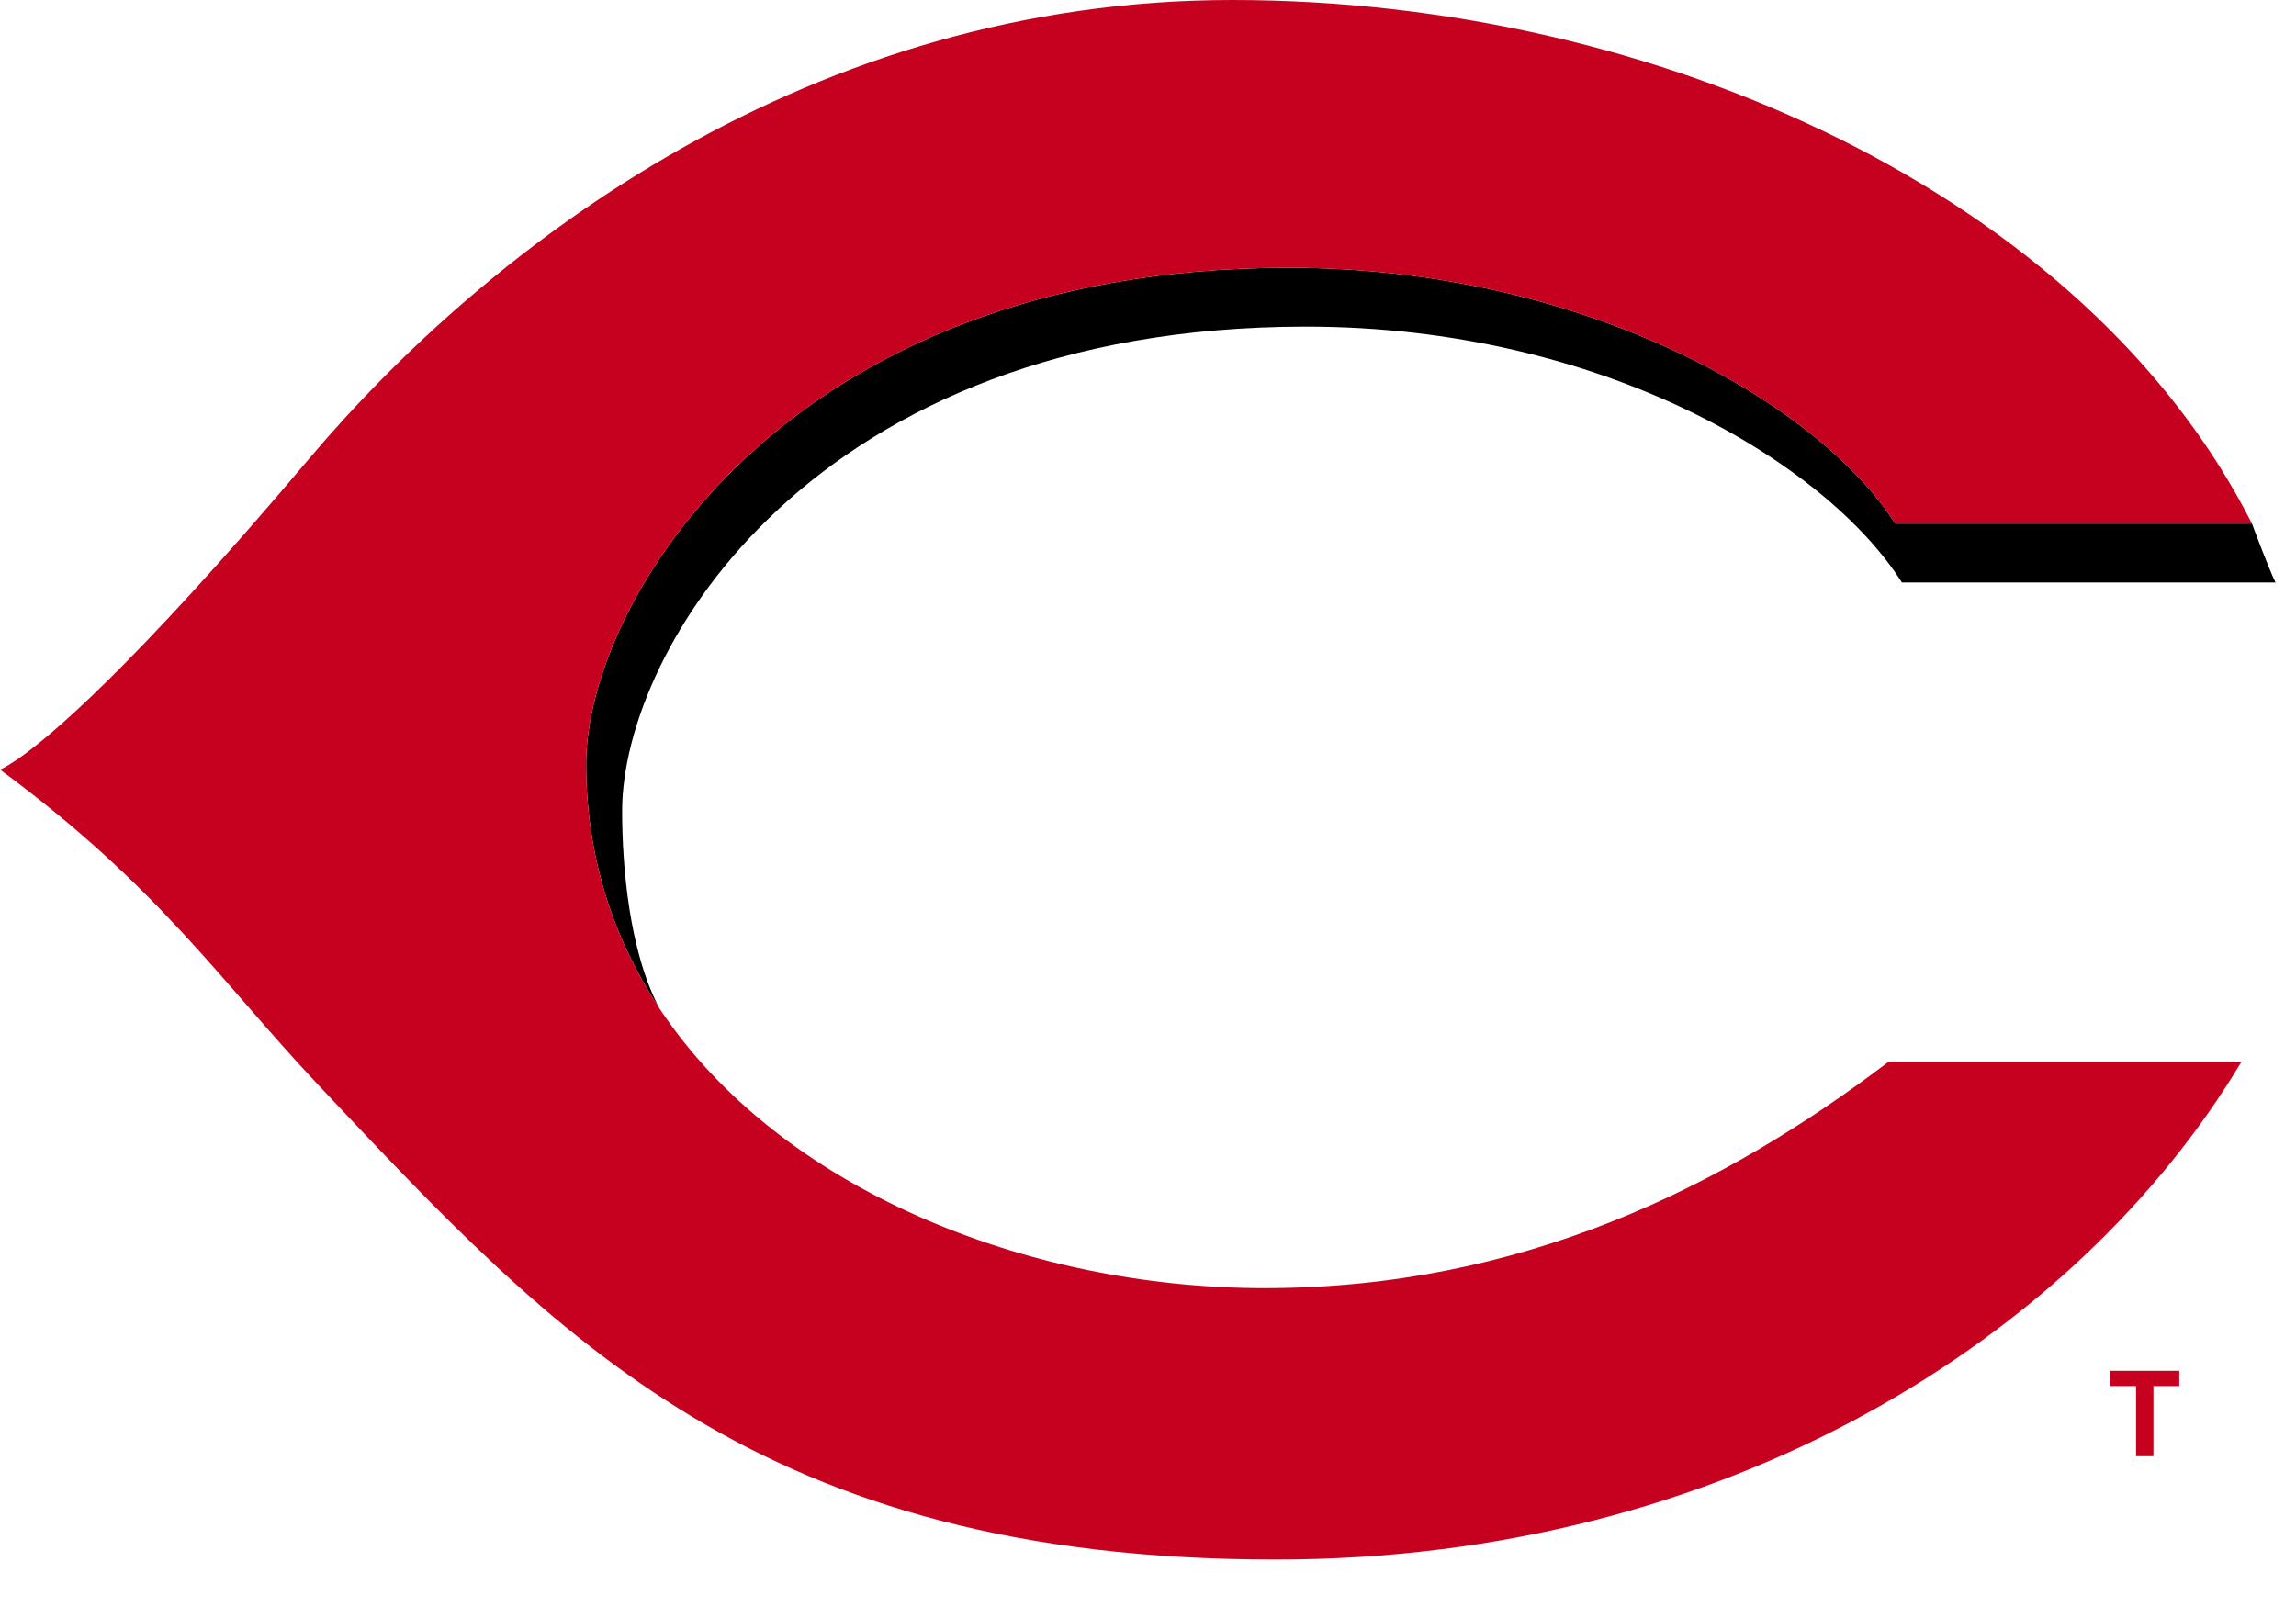
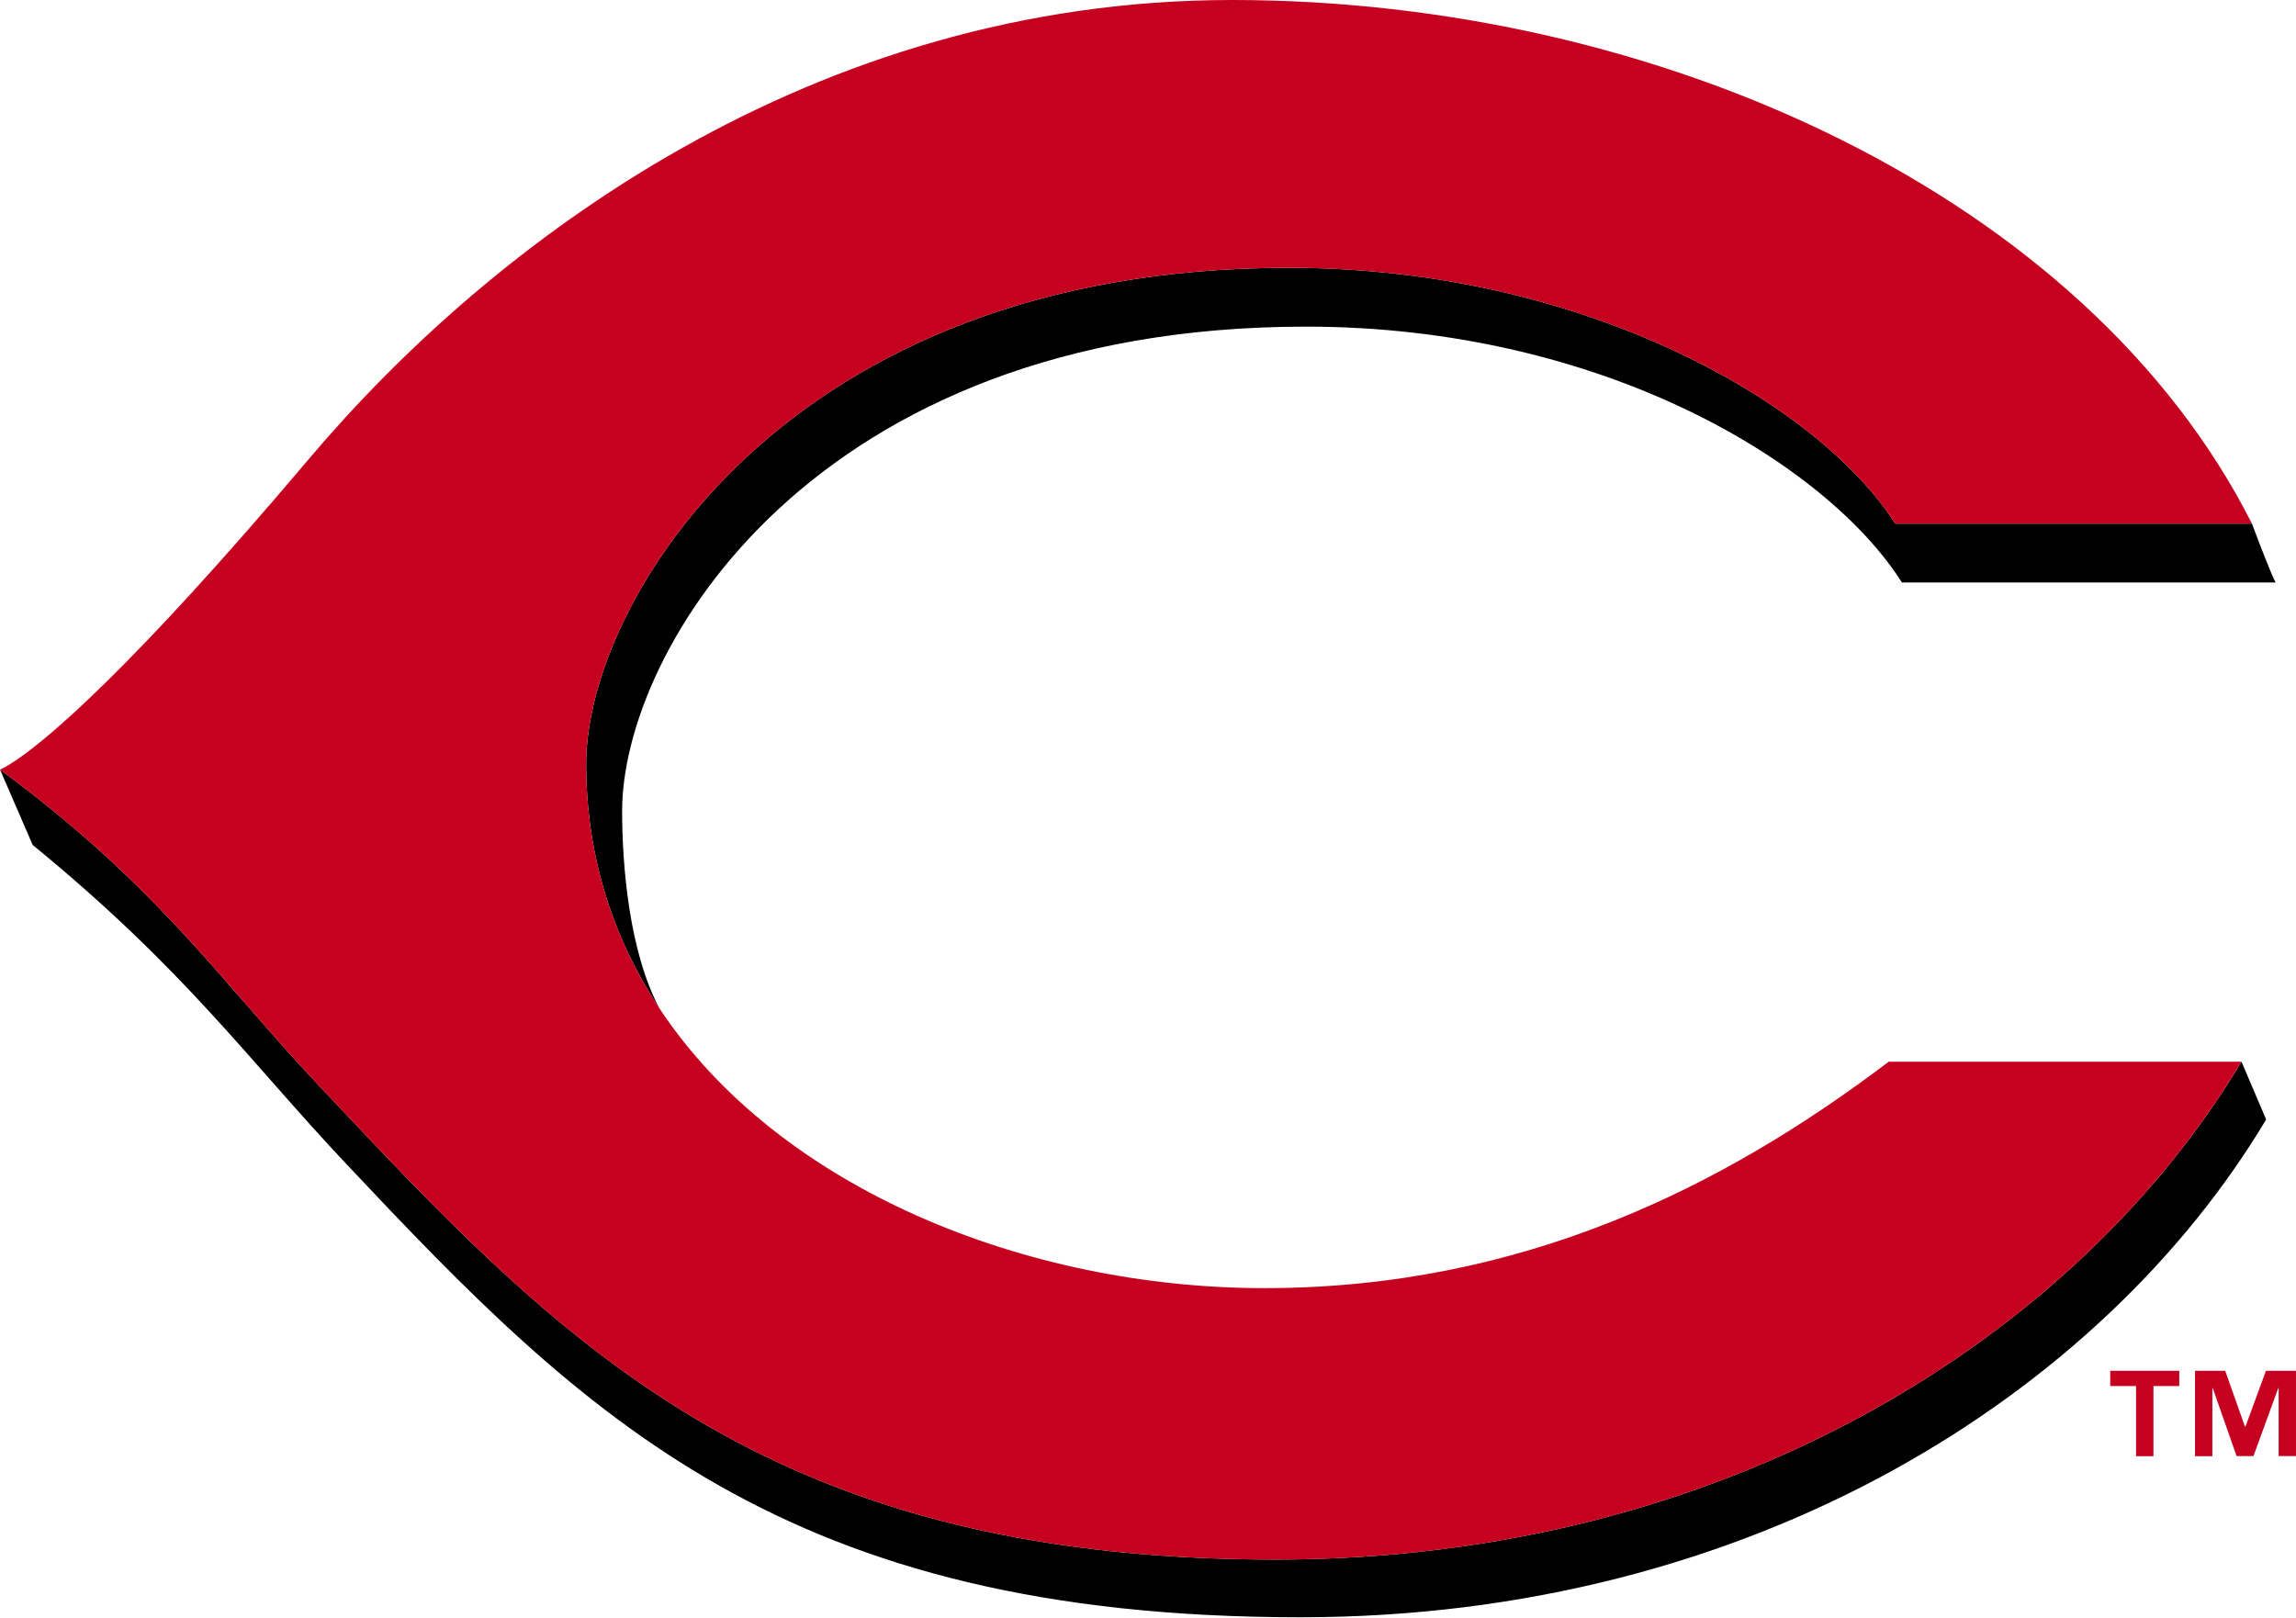
<svg xmlns="http://www.w3.org/2000/svg" viewBox="0 0 271.57 191.316">
  <path d="M154.469 38.639c35.103 0 61.596 16.208 70.487 30.266h44.195c-.81-1.611-2.79-6.965-2.79-6.965h-42.206c-8.896-14.058-36.603-30.262-71.707-30.262-59.691 0-83.117 39.665-83.117 58.676 0 11.001 3.213 20.685 8.66 28.922-3.564-6.711-4.406-16.804-4.406-23.337 0-19.001 22.536-57.3 80.884-57.3" />
-   <path d="M152.448 31.677c35.103 0 62.811 16.208 71.707 30.266h42.206C246.793 23.284 196.269 0 145.741 0 96.121 0 58.196 28.624 36.443 54.4 15.335 79.379 5.648 87.39 1.936 89.908.574 90.83 0 91.039 0 91.039c18.771 13.84 26.016 24.952 37.605 37.262 28.259 30.004 52.25 56.189 113.272 56.189 53.439 0 94.79-26.403 114.247-58.895h-41.73c-19.537 14.833-43.448 26.786-73.843 26.786-28.077 0-57.404-11.709-71.556-33.101-5.451-8.242-8.664-17.926-8.664-28.922 0-19.016 23.426-58.681 83.117-58.681M257.765 163.96h-3.057v8.304h-2.056v-8.304h-3.053v-1.802h8.166v1.802z" fill="#c6011f" />
+   <path d="M150.879 184.489c-61.026 0-85.017-26.185-113.272-56.189C26.014 115.991 18.769 104.878.002 91.038l3.863 8.918c18.046 14.757 25.491 25.424 37.08 37.72 28.259 30.026 51.841 53.639 112.871 53.639 53.421 0 94.786-26.404 114.224-58.881l-2.915-6.836c-19.456 32.488-60.808 58.891-114.246 58.891" />
+   <path d="M152.448 31.677c35.103 0 62.811 16.208 71.707 30.266h42.206C246.793 23.284 196.269 0 145.741 0 96.121 0 58.196 28.624 36.443 54.4 15.335 79.379 5.648 87.39 1.936 89.908.574 90.83 0 91.039 0 91.039c18.771 13.84 26.016 24.952 37.605 37.262 28.259 30.004 52.25 56.189 113.272 56.189 53.439 0 94.79-26.403 114.247-58.895h-41.73c-19.537 14.833-43.448 26.786-73.843 26.786-28.077 0-57.404-11.709-71.556-33.101-5.451-8.242-8.664-17.926-8.664-28.922 0-19.016 23.426-58.681 83.117-58.681M257.765 163.96h-3.057v8.304h-2.056v-8.304h-3.053v-1.802h8.166v1.802zm13.805 8.291h-2.052v-8.033h-.053l-2.928 8.033h-1.994l-2.817-8.033h-.049v8.046h-2.052v-10.106h3.569l2.341 6.609h.053l2.43-6.609h3.551v10.093z" fill="#c6011f" />
</svg>
